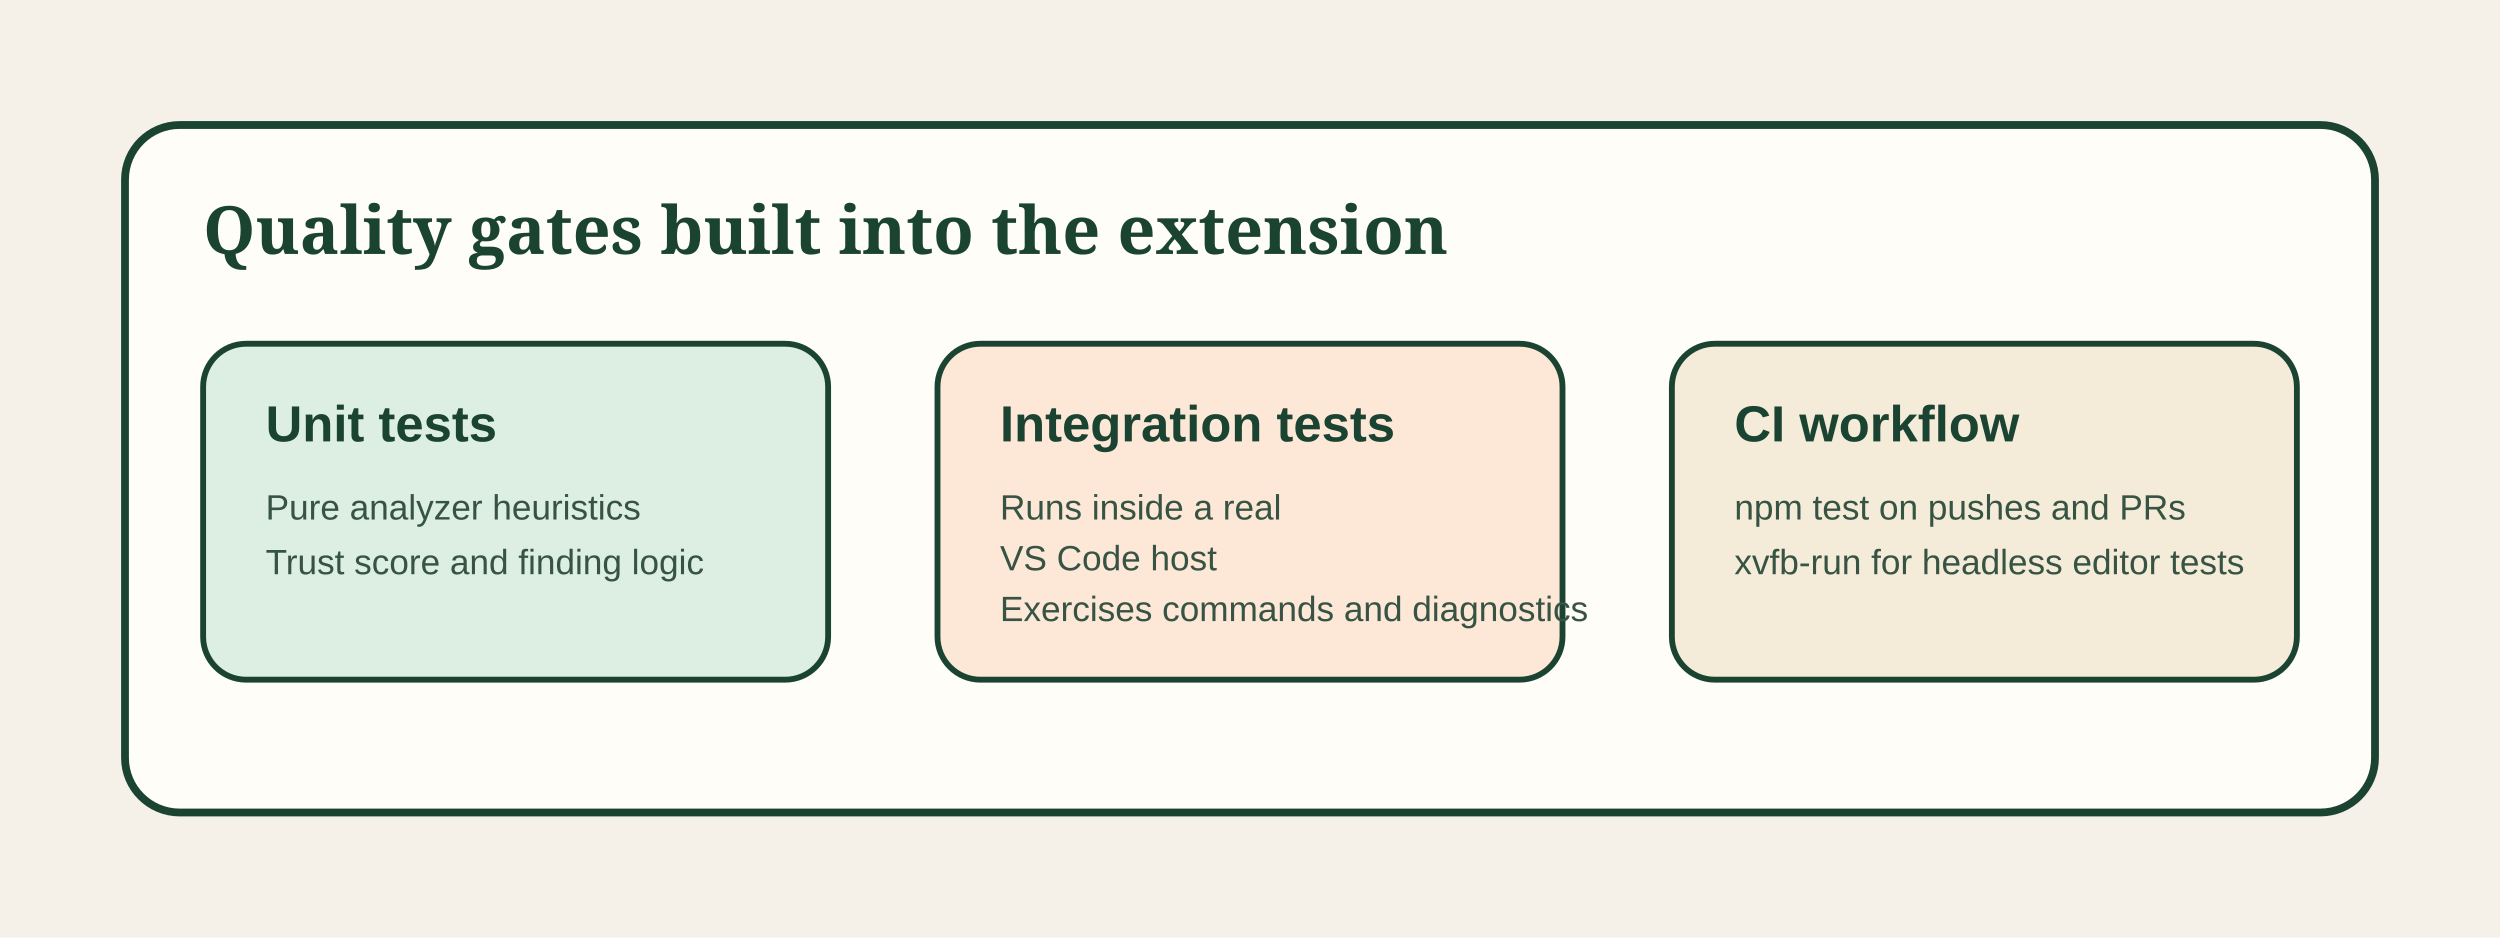
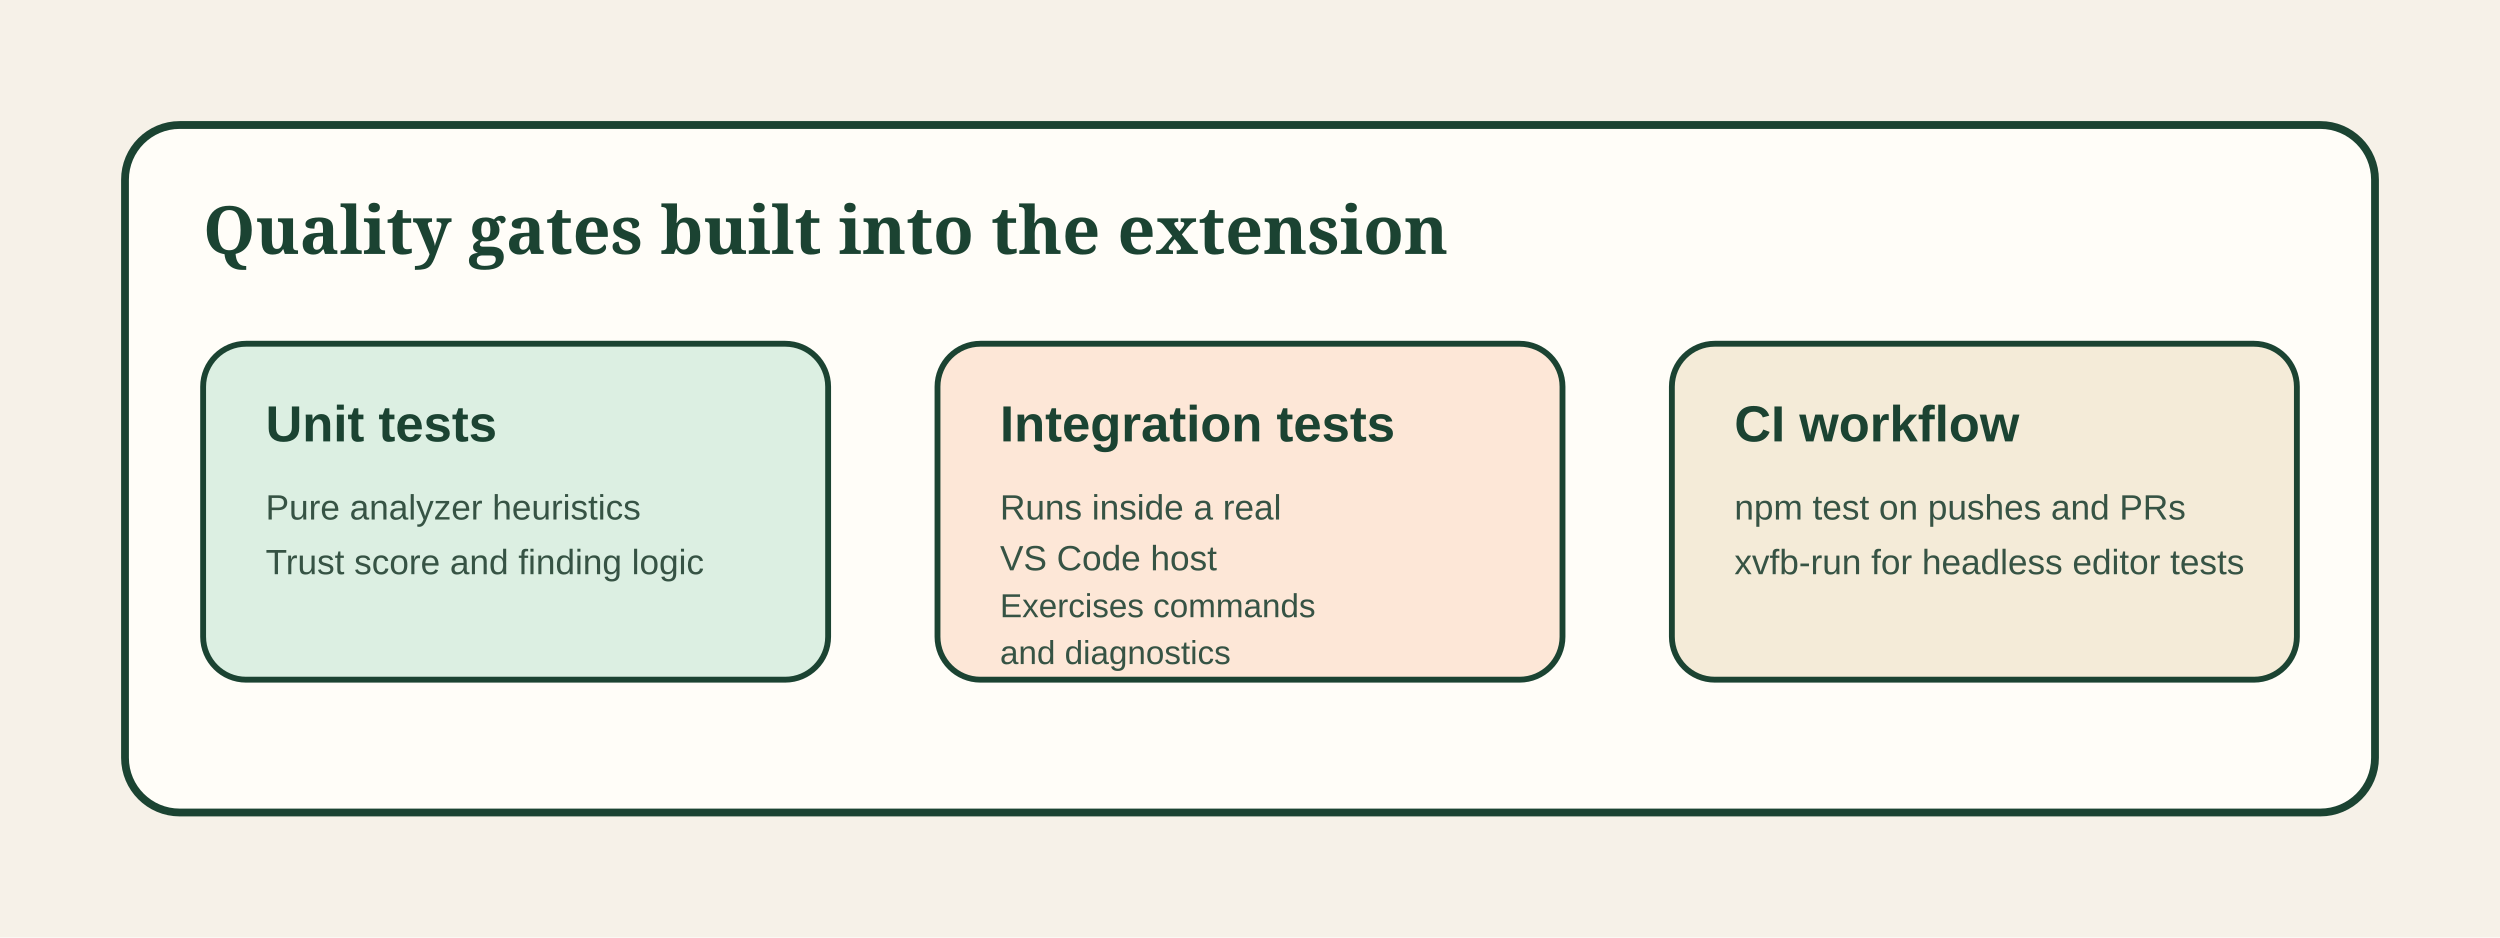
<svg xmlns="http://www.w3.org/2000/svg" width="1280" height="480" viewBox="0 0 1280 480" fill="none">
  <rect width="1280" height="480" fill="#f6f1e8" />
  <rect x="64" y="64" width="1152" height="352" rx="28" fill="#fffdf8" stroke="#1b4332" stroke-width="4" />
  <text x="104" y="130" fill="#1b4332" font-family="Georgia, serif" font-size="34" font-weight="700">
    Quality gates built into the extension
  </text>
  <rect x="104" y="176" width="320" height="172" rx="22" fill="#dcefe2" stroke="#1b4332" stroke-width="3" />
  <rect x="480" y="176" width="320" height="172" rx="22" fill="#fde7d7" stroke="#1b4332" stroke-width="3" />
  <rect x="856" y="176" width="320" height="172" rx="22" fill="#f4ebd8" stroke="#1b4332" stroke-width="3" />
  <text x="136" y="226" fill="#1b4332" font-family="Arial, sans-serif" font-size="26" font-weight="700">
    Unit tests
  </text>
  <text x="136" y="266" fill="#365344" font-family="Arial, sans-serif" font-size="18">
    Pure analyzer heuristics
  </text>
  <text x="136" y="294" fill="#365344" font-family="Arial, sans-serif" font-size="18">
    Trust score and finding logic
  </text>
  <text x="512" y="226" fill="#1b4332" font-family="Arial, sans-serif" font-size="26" font-weight="700">
    Integration tests
  </text>
  <text x="512" y="266" fill="#365344" font-family="Arial, sans-serif" font-size="18">
    Runs inside a real
  </text>
  <text x="512" y="292" fill="#365344" font-family="Arial, sans-serif" font-size="18">
    VS Code host
  </text>
-   <text x="512" y="318" fill="#365344" font-family="Arial, sans-serif" font-size="18">
-     Exercises commands and diagnostics
+   <text x="512" y="316" fill="#365344" font-family="Arial, sans-serif" font-size="17">
+     Exercises commands
+   </text>
+   <text x="512" y="340" fill="#365344" font-family="Arial, sans-serif" font-size="17">
+     and diagnostics
  </text>
  <text x="888" y="226" fill="#1b4332" font-family="Arial, sans-serif" font-size="26" font-weight="700">
    CI workflow
  </text>
  <text x="888" y="266" fill="#365344" font-family="Arial, sans-serif" font-size="18">
    npm test on pushes and PRs
  </text>
  <text x="888" y="294" fill="#365344" font-family="Arial, sans-serif" font-size="18">
    xvfb-run for headless editor tests
  </text>
</svg>
